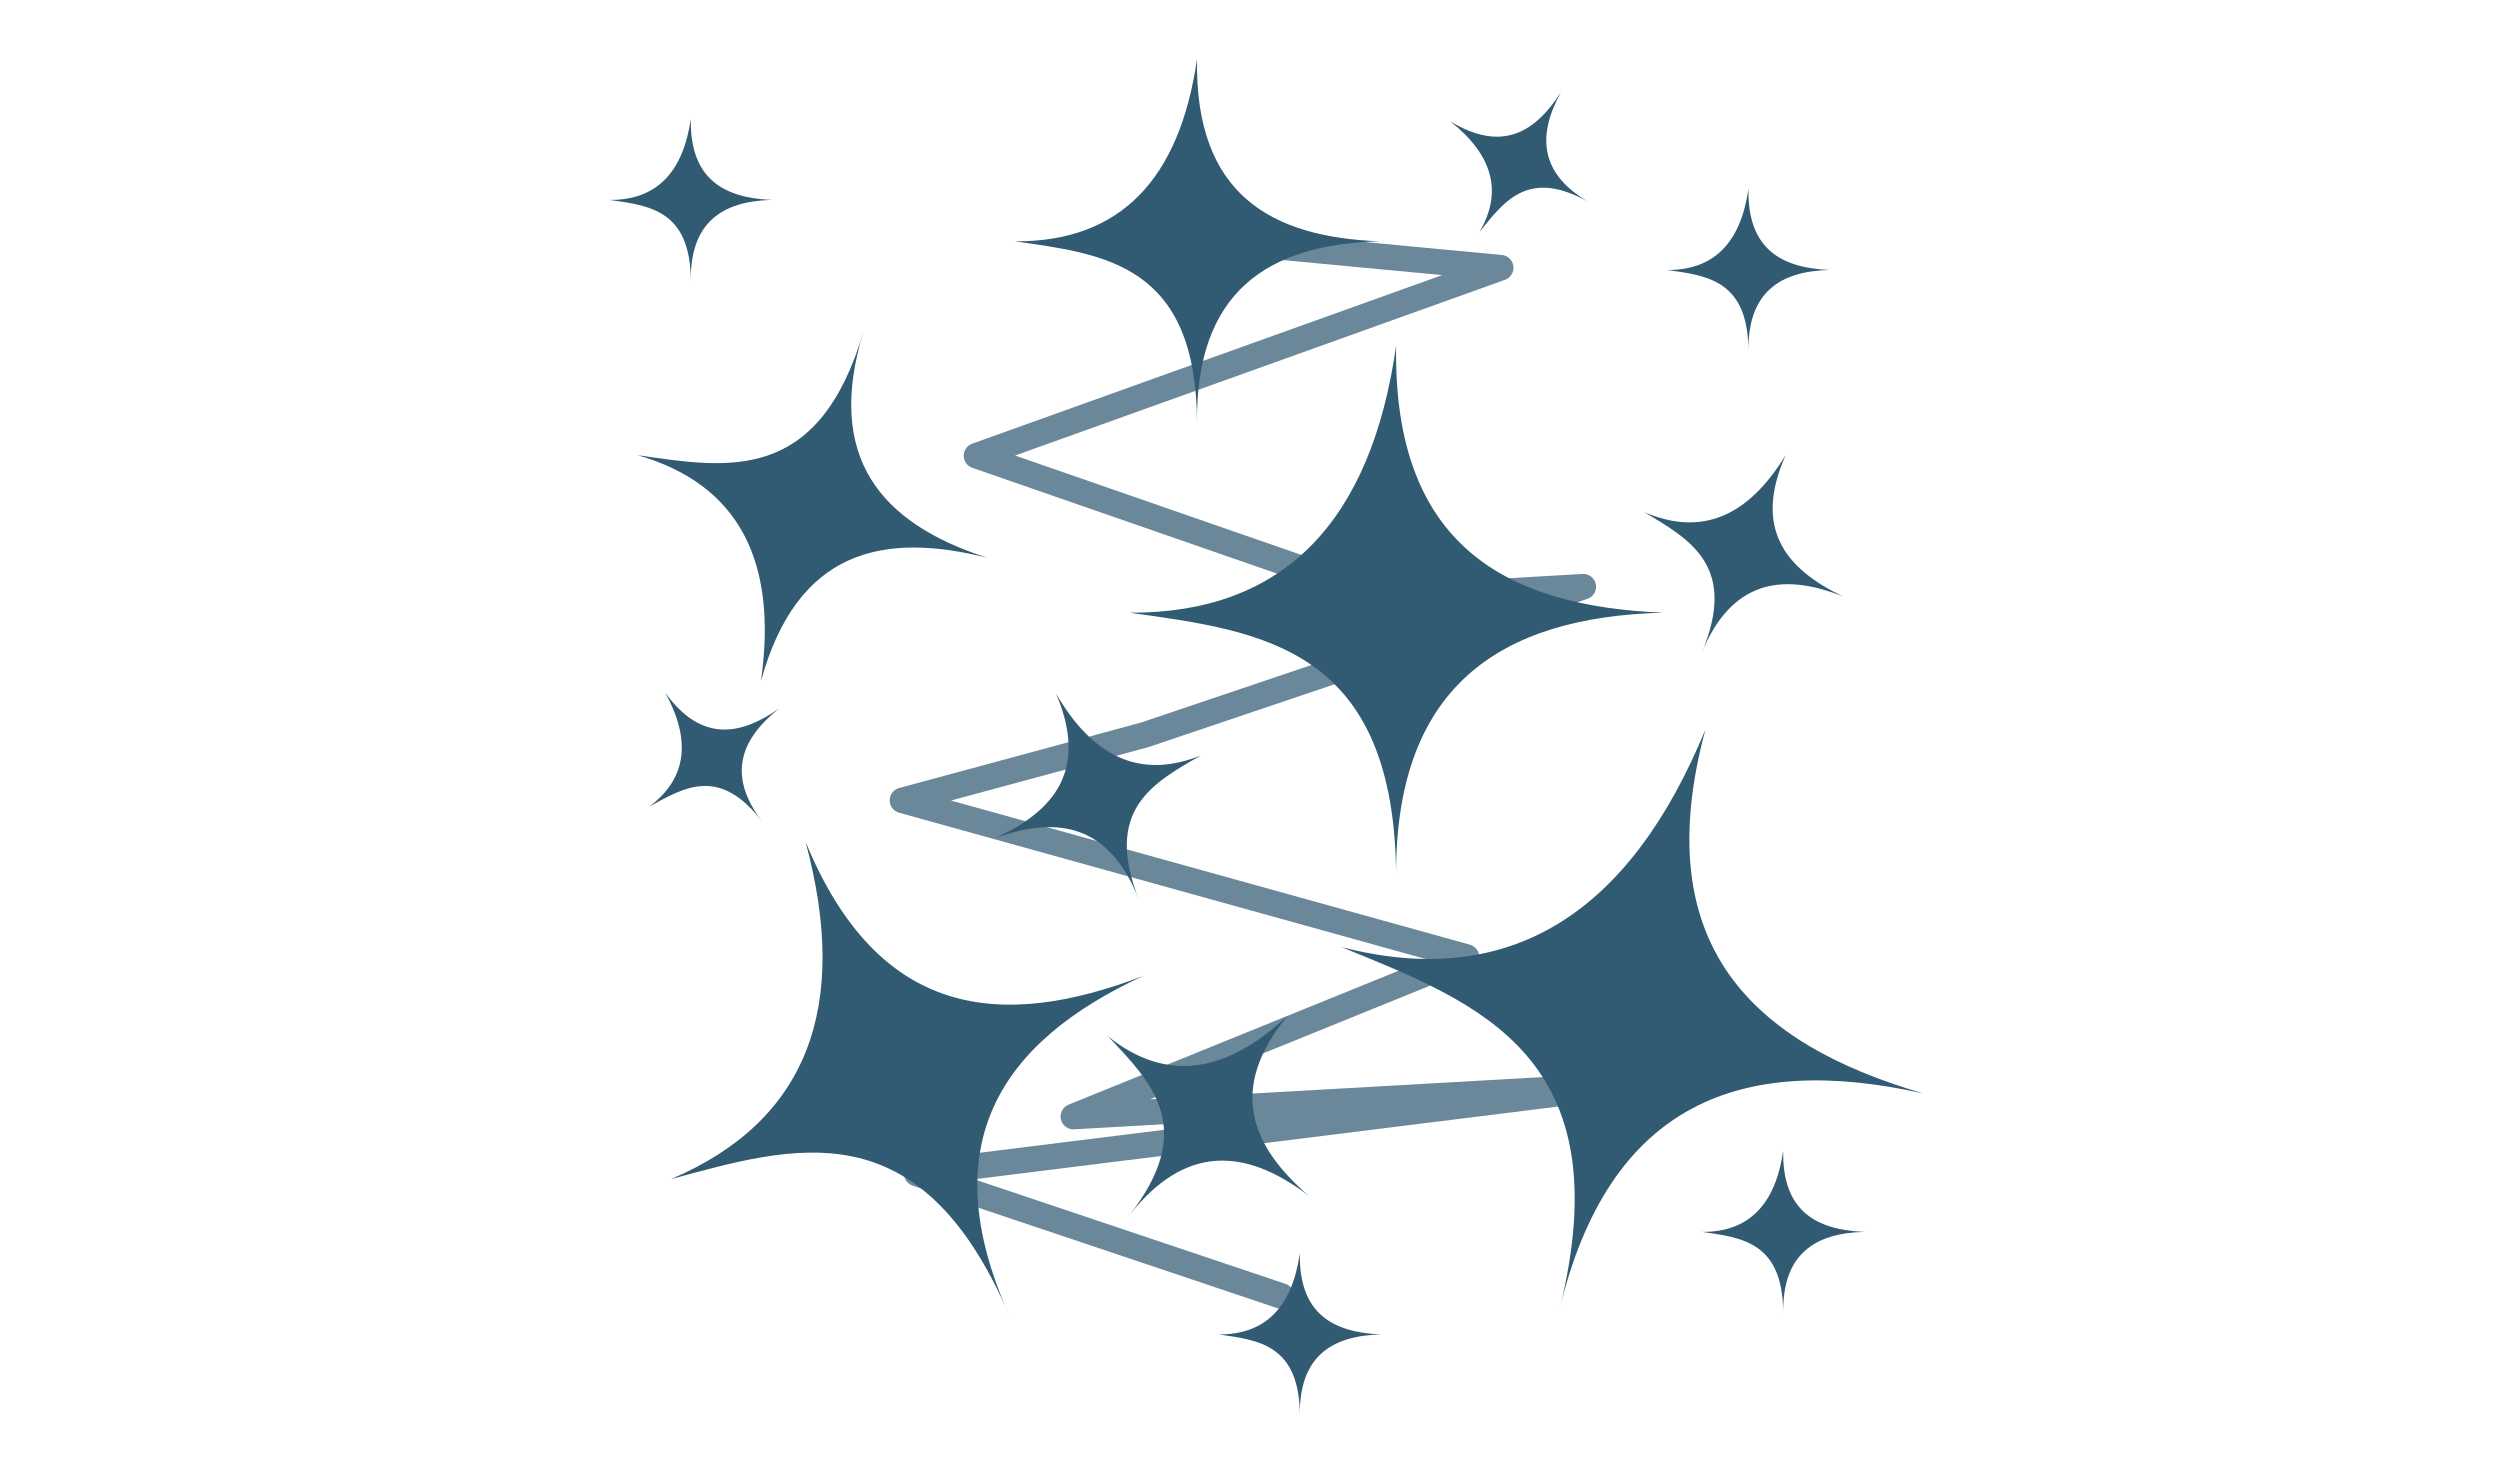
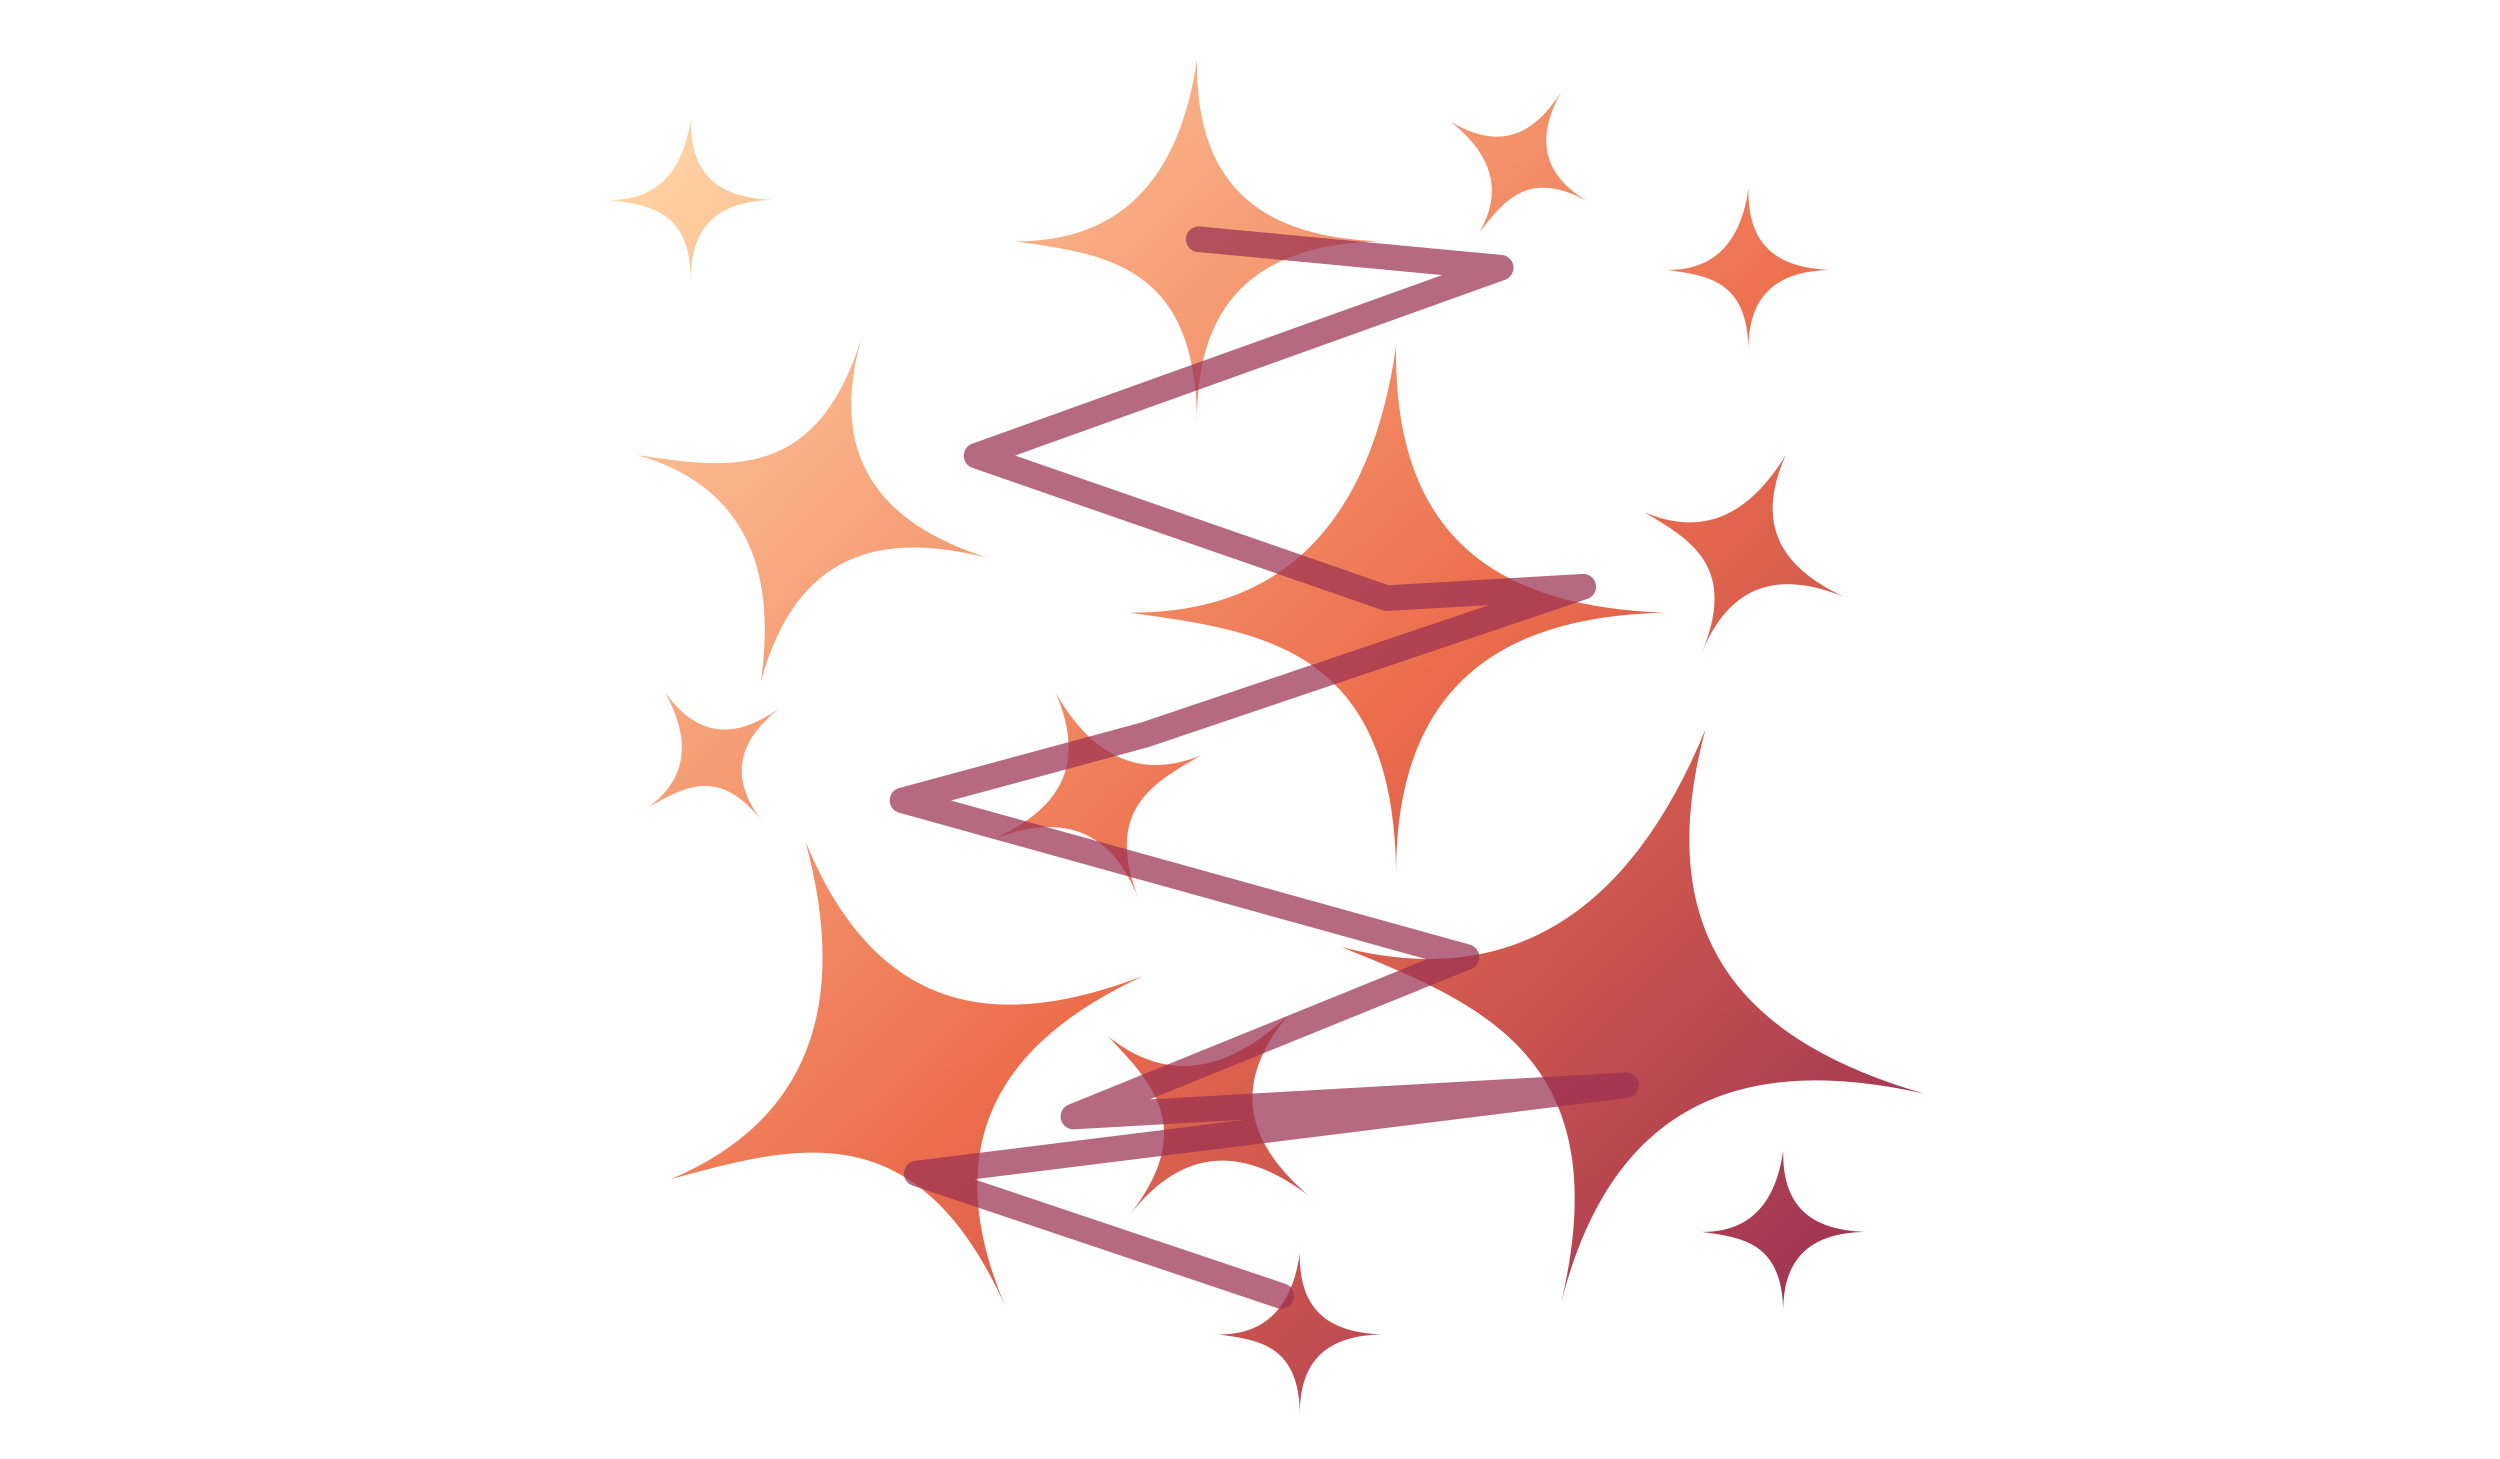
<svg xmlns="http://www.w3.org/2000/svg" viewBox="0 0 512 512" width="1200" height="700" preserveAspectRatio="xMidYMid meet">
-   <path fill="#315a73" d="M237.4 20.73c-6.1 42.1-26.8 64.2-63.9 64 31.6 4.5 63.8 8 63.9 64.07-.6-46.1 24.5-63.07 64.1-64.07-38-1.5-64.9-16.3-64.1-64zm127.8 11.58c-9.1 14.25-20.8 21.29-38.9 10.28 14.9 11.79 18.6 24.76 10.2 38.97 8.9-11.18 17.5-22.73 39-10.27-17.8-10.06-18.8-23.57-10.3-38.98zM59.68 41.69c-2.7 18.8-12 28.6-28.5 28.5 14.1 2 28.4 3.6 28.5 28.52-.3-20.5 10.9-28.12 28.5-28.52-16.9-.7-28.9-7.3-28.5-28.5zM431 66.28c-2.7 18.8-12 28.6-28.5 28.5 14.1 2 28.4 3.6 28.5 28.52-.3-20.5 10.9-28.12 28.5-28.52-16.9-.7-28.9-7.3-28.5-28.5zM120.3 116.4c-15.8 53.7-47.76 48-79.35 43.4C76.6 170 90.3 197.1 84.28 239.2c12.66-46 42.62-52.6 79.42-43.4-37.6-12.1-56.9-35.4-43.4-79.4zm187 5c-8.8 61.6-39.3 94-93.6 93.7 46.2 6.5 93.6 11.7 93.6 93.7-.8-67.3 35.9-92.2 93.8-93.7-55.5-2.2-94.9-23.9-93.8-93.7zm136.8 38.3c-13.1 21.6-29.5 28.8-49.7 20.1 16.3 9.7 33 19.1 20.1 49.6 10.3-25.2 27.9-28.7 49.7-20-20.3-9.7-31.6-23.9-20.1-49.7zM50.7 243.2c9.16 16.7 7.63 30.1-5.61 40 12.46-6.9 24.85-14.3 39.91 5.6-12.57-16.2-8.2-29 5.61-40-13.92 9.7-27.47 11.6-39.91-5.6zm137.2.3c11.4 26.8-.5 41.3-21.7 50.9 22.7-8.5 40.8-4.5 50.9 21.7-12.7-31.8 4.8-41.2 21.7-50.9-21 8.5-37.8.9-50.9-21.7zm228 12.6c-26.6 64.7-68.7 91.7-127.8 76.4 48.6 19.8 98.8 38.5 76.4 127.9 17.5-73.7 64.4-90.7 127.9-76.5-59.9-17.5-96.9-52-76.5-127.8zM99.94 295.5c15.66 57.8.86 98.1-47.32 118.5 43.46-11.8 87.38-25.2 118.68 47.4-26.4-59.3-3.4-95.4 47.3-118.8-50 19.2-93.1 15-118.66-47.1zm169.36 61c-21.8 20.6-43 23.6-63.2 7.3 15.5 16.3 31.6 32.4 7.2 63.3 19.8-25.6 41.2-24.1 63.3-7.3-20.2-17.4-28.6-37.5-7.3-63.3zM443.2 404c-2.7 18.8-12 28.6-28.5 28.5 14.1 2 28.4 3.6 28.5 28.5-.3-20.5 10.9-28.1 28.5-28.5-16.9-.7-28.9-7.3-28.5-28.5zm-169.7 36c-2.7 18.8-12 28.6-28.5 28.5 14.1 2 28.4 3.6 28.5 28.5-.3-20.5 10.9-28.1 28.5-28.5-16.9-.7-28.9-7.3-28.5-28.5z" />
-   <g data-guide-route-spine="curated" fill="none" stroke="#315a73" stroke-opacity="0.72" stroke-width="9" stroke-linecap="round" stroke-linejoin="round">
+   <defs data-guide-palette="curated">
+     <linearGradient id="guide-gradient" x1="8%" y1="5%" x2="92%" y2="95%">
+       <stop offset="0%" stop-color="#ffd0a1" />
+       <stop offset="54%" stop-color="#ec6d4c" />
+       <stop offset="100%" stop-color="#9a3153" />
+     </linearGradient>
+   </defs>
+   <path fill="url(#guide-gradient)" d="M237.4 20.73c-6.1 42.1-26.8 64.2-63.9 64 31.6 4.5 63.8 8 63.9 64.07-.6-46.1 24.5-63.07 64.1-64.07-38-1.5-64.9-16.3-64.1-64zm127.8 11.58c-9.1 14.25-20.8 21.29-38.9 10.28 14.9 11.79 18.6 24.76 10.2 38.97 8.9-11.18 17.5-22.73 39-10.27-17.8-10.06-18.8-23.57-10.3-38.98zM59.68 41.69c-2.7 18.8-12 28.6-28.5 28.5 14.1 2 28.4 3.6 28.5 28.52-.3-20.5 10.9-28.12 28.5-28.52-16.9-.7-28.9-7.3-28.5-28.5zM431 66.28c-2.7 18.8-12 28.6-28.5 28.5 14.1 2 28.4 3.6 28.5 28.52-.3-20.5 10.9-28.12 28.5-28.52-16.9-.7-28.9-7.3-28.5-28.5zM120.3 116.4c-15.8 53.7-47.76 48-79.35 43.4C76.6 170 90.3 197.1 84.28 239.2c12.66-46 42.62-52.6 79.42-43.4-37.6-12.1-56.9-35.4-43.4-79.4zm187 5c-8.8 61.6-39.3 94-93.6 93.7 46.2 6.5 93.6 11.7 93.6 93.7-.8-67.3 35.9-92.2 93.8-93.7-55.5-2.2-94.9-23.9-93.8-93.7zm136.8 38.3c-13.1 21.6-29.5 28.8-49.7 20.1 16.3 9.7 33 19.1 20.1 49.6 10.3-25.2 27.9-28.7 49.7-20-20.3-9.7-31.6-23.9-20.1-49.7zM50.7 243.2c9.16 16.7 7.63 30.1-5.61 40 12.46-6.9 24.85-14.3 39.91 5.6-12.57-16.2-8.2-29 5.61-40-13.92 9.7-27.47 11.6-39.91-5.6zm137.2.3c11.4 26.8-.5 41.3-21.7 50.9 22.7-8.5 40.8-4.5 50.9 21.7-12.7-31.8 4.8-41.2 21.7-50.9-21 8.5-37.8.9-50.9-21.7zm228 12.6c-26.6 64.7-68.7 91.7-127.8 76.4 48.6 19.8 98.8 38.5 76.4 127.9 17.5-73.7 64.4-90.7 127.9-76.5-59.9-17.5-96.9-52-76.5-127.8zM99.94 295.5c15.66 57.8.86 98.1-47.32 118.5 43.46-11.8 87.38-25.2 118.68 47.4-26.4-59.3-3.4-95.4 47.3-118.8-50 19.2-93.1 15-118.66-47.1zm169.36 61c-21.8 20.6-43 23.6-63.2 7.3 15.5 16.3 31.6 32.4 7.2 63.3 19.8-25.6 41.2-24.1 63.3-7.3-20.2-17.4-28.6-37.5-7.3-63.3zM443.2 404c-2.7 18.8-12 28.6-28.5 28.5 14.1 2 28.4 3.6 28.5 28.5-.3-20.5 10.9-28.1 28.5-28.5-16.9-.7-28.9-7.3-28.5-28.5zm-169.7 36c-2.7 18.8-12 28.6-28.5 28.5 14.1 2 28.4 3.6 28.5 28.5-.3-20.5 10.9-28.1 28.5-28.5-16.9-.7-28.9-7.3-28.5-28.5z" />
+   <g data-guide-route-spine="curated" fill="none" stroke="#9a3153" stroke-opacity="0.72" stroke-width="9" stroke-linecap="round" stroke-linejoin="round">
    <path d="M 238 84 L 344 94 L 160 160 L 304 210 L 373 206 L 219 258 L 134 281 L 332 336 L 194 392 L 388 381 L 139 412 L 267 455" />
  </g>
  <g data-star-markers="curated" aria-hidden="true" opacity="0">
    <circle data-star="1" cx="238" cy="84" r="1" />
    <circle data-star="2" cx="344" cy="94" r="1" />
    <circle data-star="3" cx="160" cy="160" r="1" />
    <circle data-star="4" cx="304" cy="210" r="1" />
    <circle data-star="5" cx="373" cy="206" r="1" />
    <circle data-star="6" cx="219" cy="258" r="1" />
    <circle data-star="7" cx="134" cy="281" r="1" />
    <circle data-star="8" cx="332" cy="336" r="1" />
    <circle data-star="9" cx="194" cy="392" r="1" />
    <circle data-star="10" cx="388" cy="381" r="1" />
    <circle data-star="11" cx="139" cy="412" r="1" />
    <circle data-star="12" cx="267" cy="455" r="1" />
  </g>
</svg>
